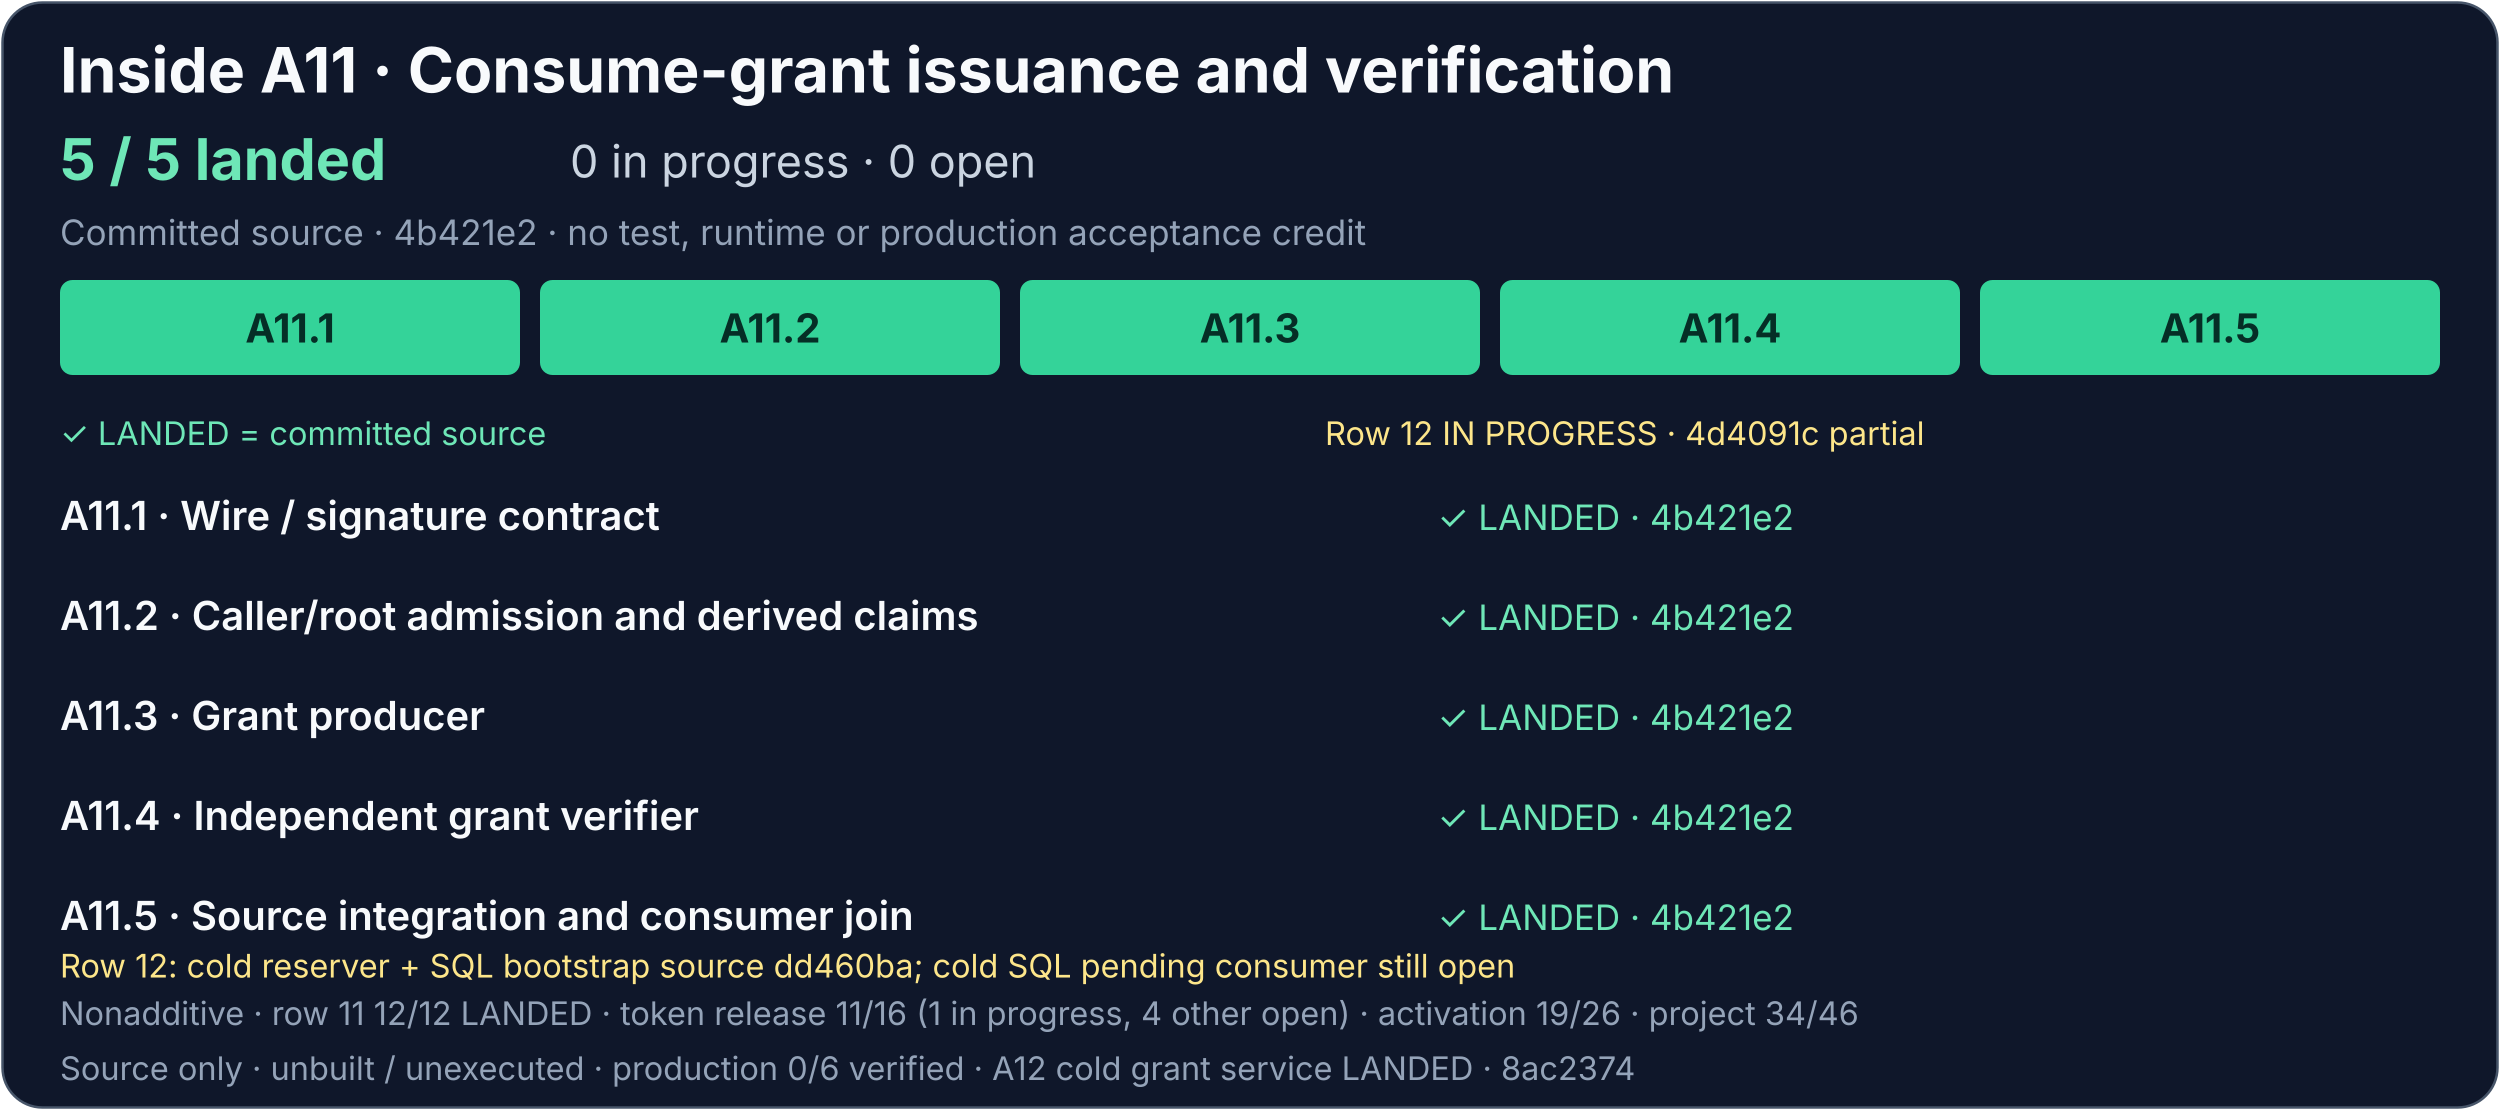
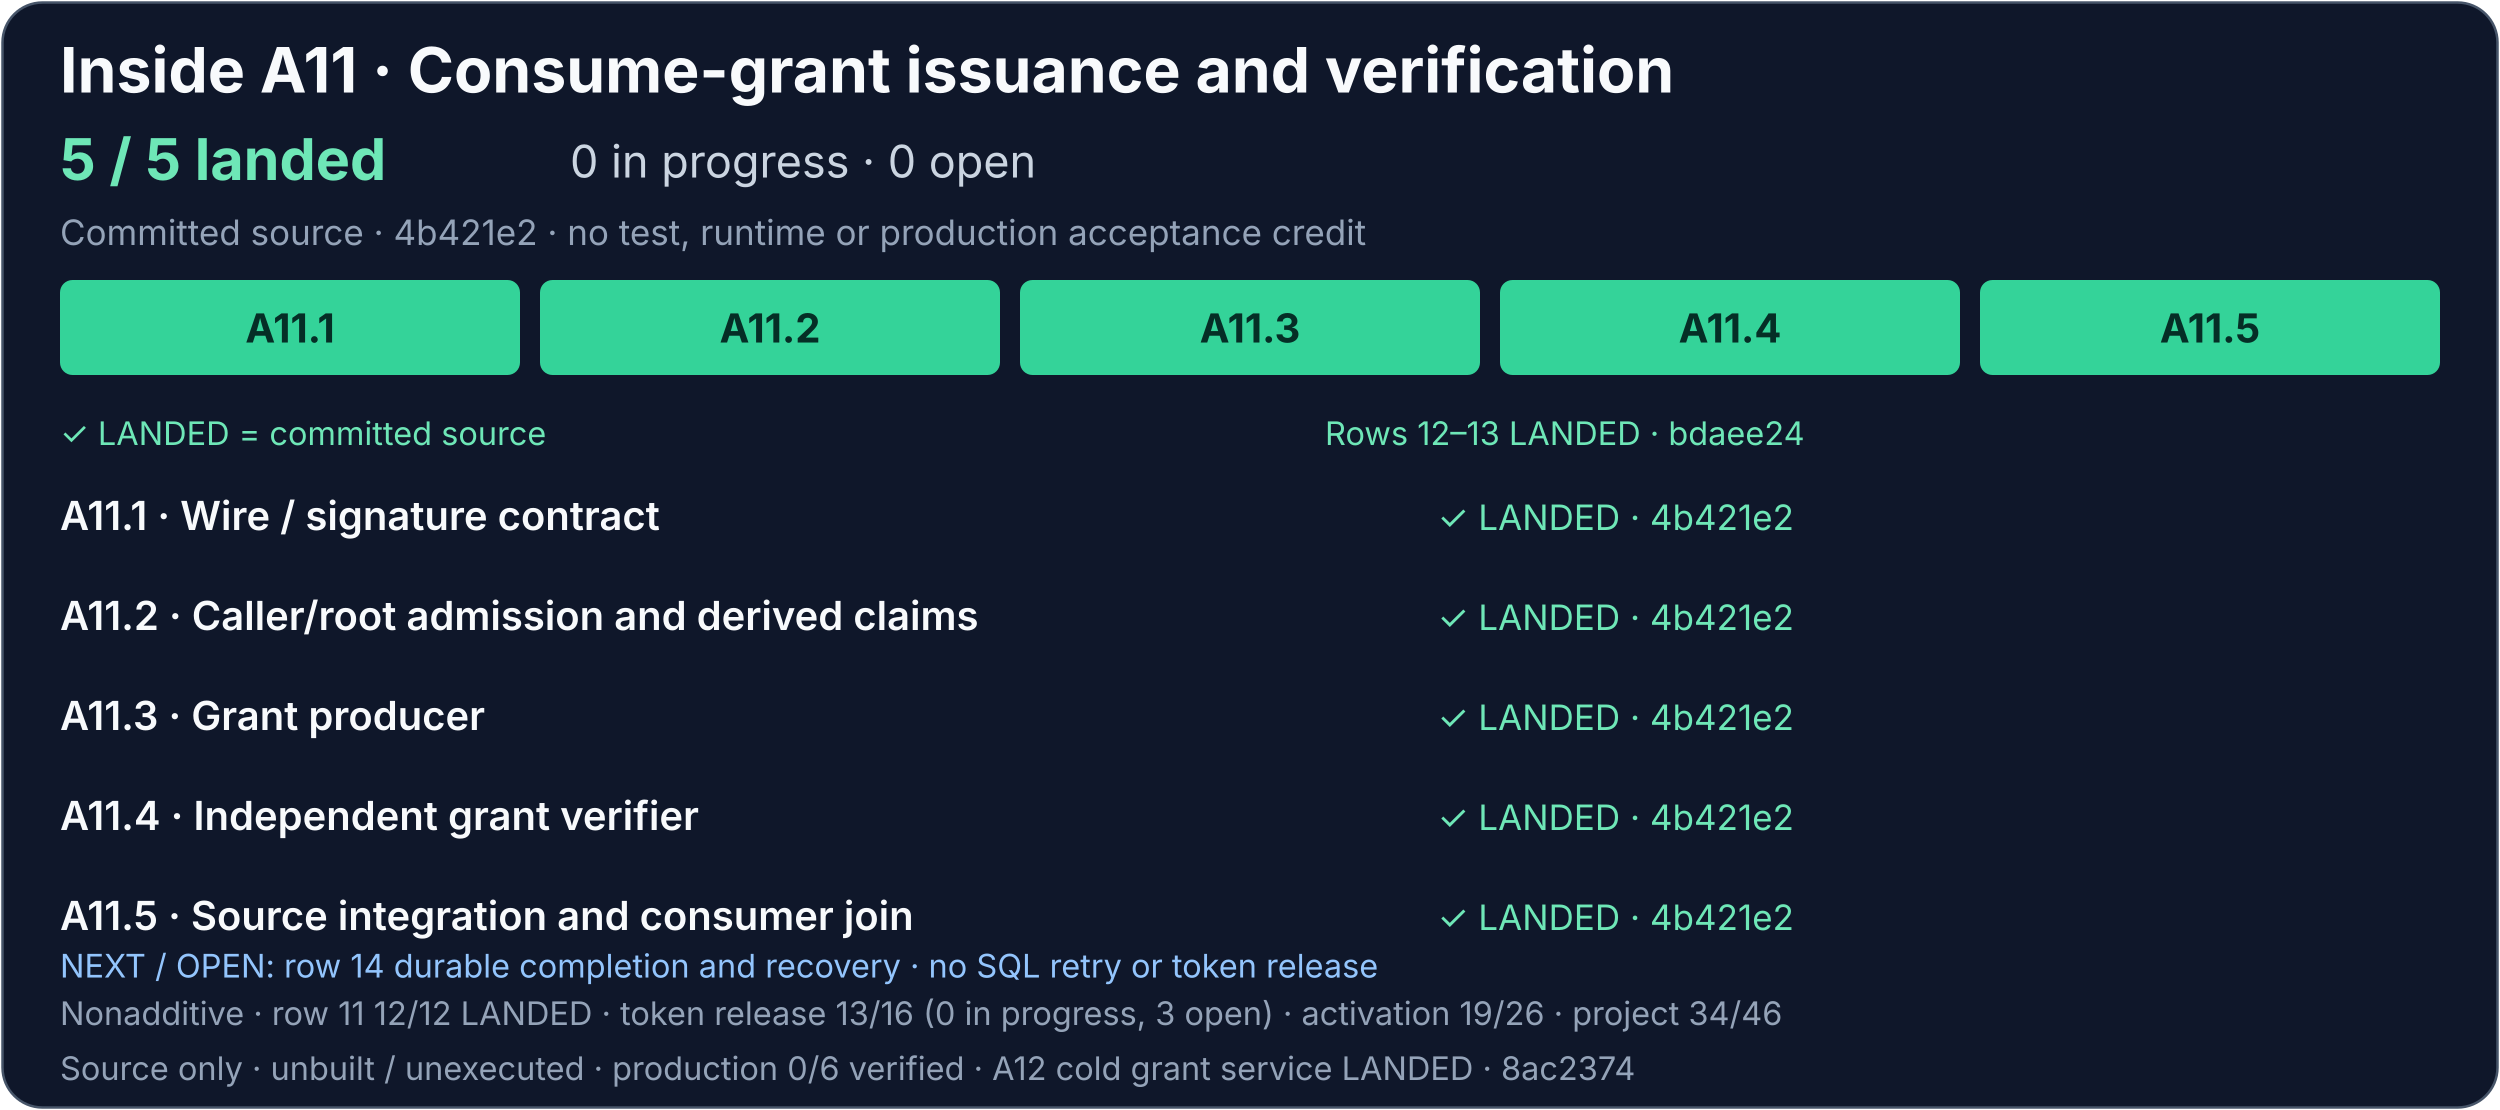
<svg xmlns="http://www.w3.org/2000/svg" width="1000" height="444" viewBox="0 0 1000 444" role="img" aria-labelledby="grant-title grant-description">
  <rect x="1" y="1" width="998" height="442" rx="16" fill="#0f172a" stroke="#475569" />
  <g font-family="system-ui, -apple-system, Segoe UI, sans-serif">
    <text x="24" y="37" fill="#f8fafc" font-size="25" font-weight="700">Inside A11 · Consume-grant issuance and verification</text>
    <text x="24" y="72" fill="#6ee7b7" font-size="23" font-weight="700">5 / 5 landed</text>
    <text x="228" y="71" fill="#cbd5e1" font-size="18">0 in progress · 0 open</text>
    <text x="24" y="98" fill="#94a3b8" font-size="14">Committed source · 4b421e2 · no test, runtime or production acceptance credit</text>
    <g fill="#34d399">
      <rect x="24" y="112" width="184" height="38" rx="5" />
      <rect x="216" y="112" width="184" height="38" rx="5" />
      <rect x="408" y="112" width="184" height="38" rx="5" />
      <rect x="600" y="112" width="184" height="38" rx="5" />
      <rect x="792" y="112" width="184" height="38" rx="5" />
    </g>
    <g fill="#052e26" font-size="16" font-weight="700" text-anchor="middle">
      <text x="116" y="137">A11.1</text>
      <text x="308" y="137">A11.2</text>
      <text x="500" y="137">A11.3</text>
      <text x="692" y="137">A11.4</text>
      <text x="884" y="137">A11.5</text>
    </g>
    <text x="24" y="178" fill="#6ee7b7" font-size="13">✓ LANDED = committed source</text>
-     <text x="530" y="178" fill="#fde68a" font-size="13">Row 12 IN PROGRESS · 4d4091c partial</text>
+     <text x="530" y="178" fill="#6ee7b7" font-size="13">Rows 12–13 LANDED · bdaee24</text>
    <g fill="#f8fafc" font-size="16" font-weight="600">
      <text x="24" y="212">A11.1 · Wire / signature contract</text>
      <text x="24" y="252">A11.2 · Caller/root admission and derived claims</text>
      <text x="24" y="292">A11.3 · Grant producer</text>
      <text x="24" y="332">A11.4 · Independent grant verifier</text>
      <text x="24" y="372">A11.5 · Source integration and consumer join</text>
    </g>
    <g fill="#6ee7b7" font-size="14">
      <text x="575" y="212">✓ LANDED · 4b421e2</text>
      <text x="575" y="252">✓ LANDED · 4b421e2</text>
      <text x="575" y="292">✓ LANDED · 4b421e2</text>
      <text x="575" y="332">✓ LANDED · 4b421e2</text>
      <text x="575" y="372">✓ LANDED · 4b421e2</text>
    </g>
-     <text x="24" y="391" fill="#fde68a" font-size="13">Row 12: cold reserver + SQL bootstrap source dd460ba; cold SQL pending consumer still open</text>
-     <text x="24" y="410" fill="#94a3b8" font-size="13">Nonadditive · row 11 12/12 LANDED · token release 11/16 (1 in progress, 4 other open) · activation 19/26 · project 34/46</text>
+     <text x="24" y="391" fill="#93c5fd" font-size="13">NEXT / OPEN: row 14 durable completion and recovery · no SQL retry or token release</text>
+     <text x="24" y="410" fill="#94a3b8" font-size="13">Nonadditive · row 11 12/12 LANDED · token release 13/16 (0 in progress, 3 open) · activation 19/26 · project 34/46</text>
    <text x="24" y="432" fill="#94a3b8" font-size="13">Source only · unbuilt / unexecuted · production 0/6 verified · A12 cold grant service LANDED · 8ac2374</text>
  </g>
</svg>
